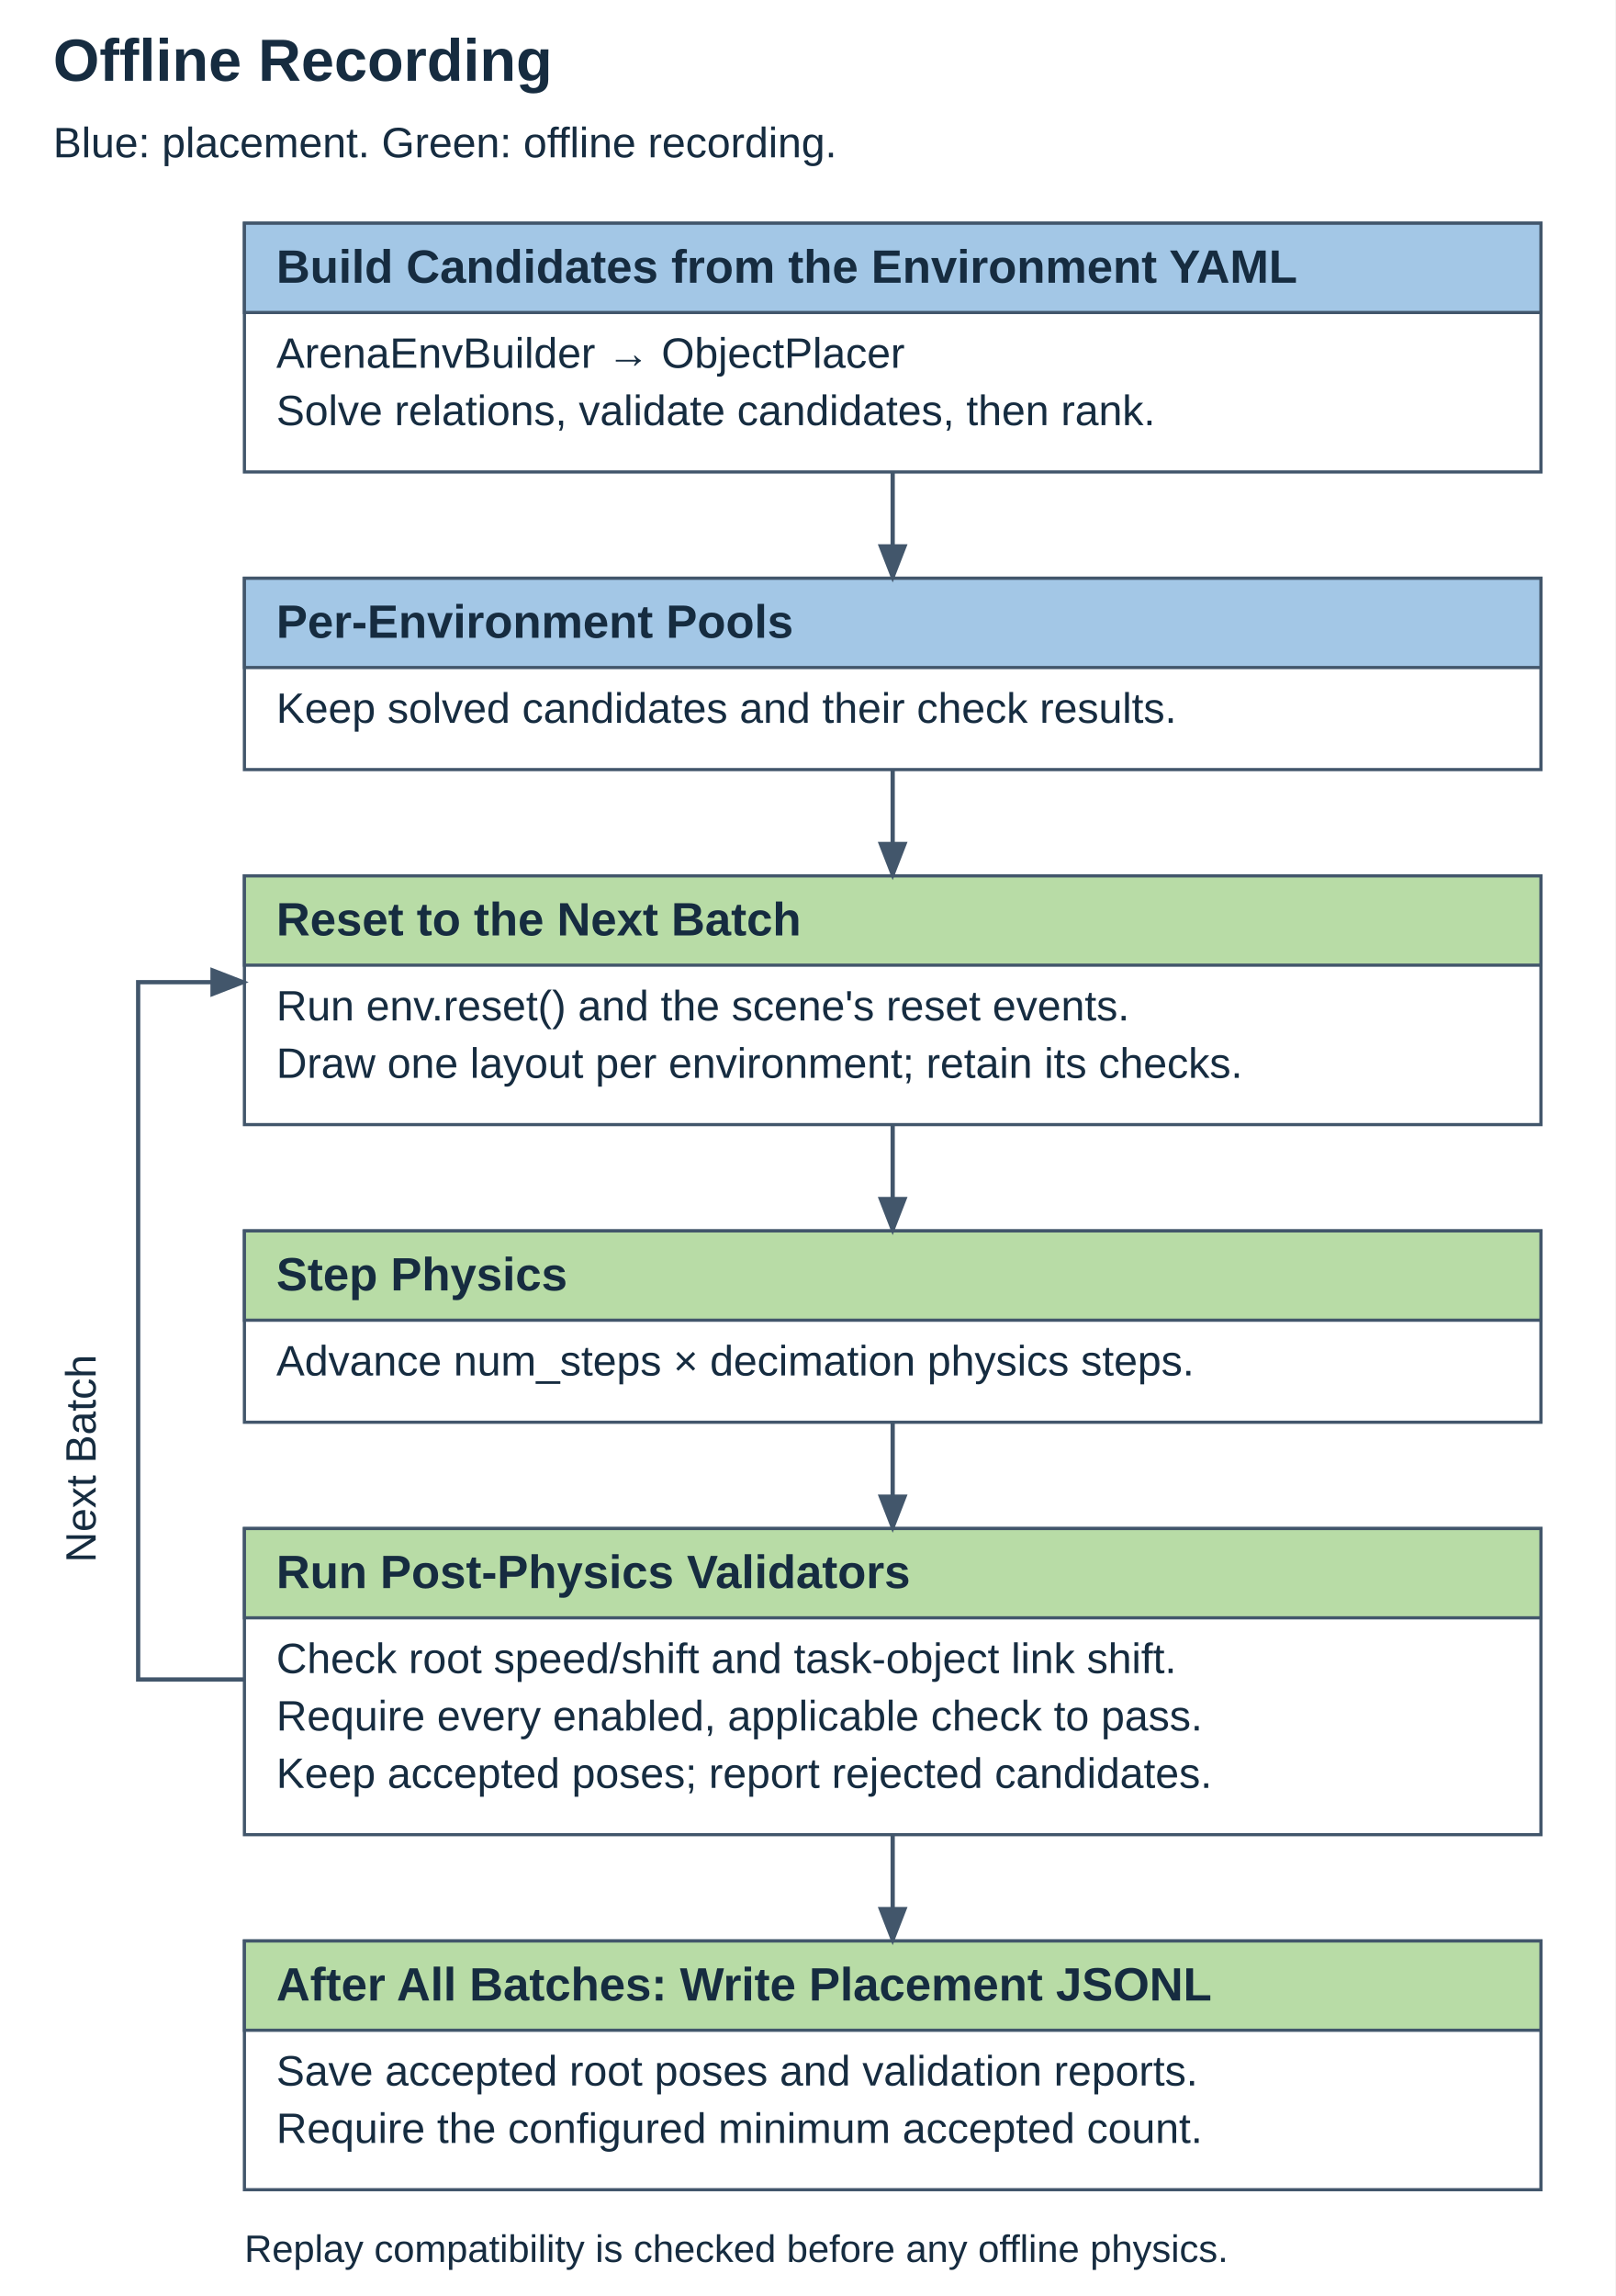
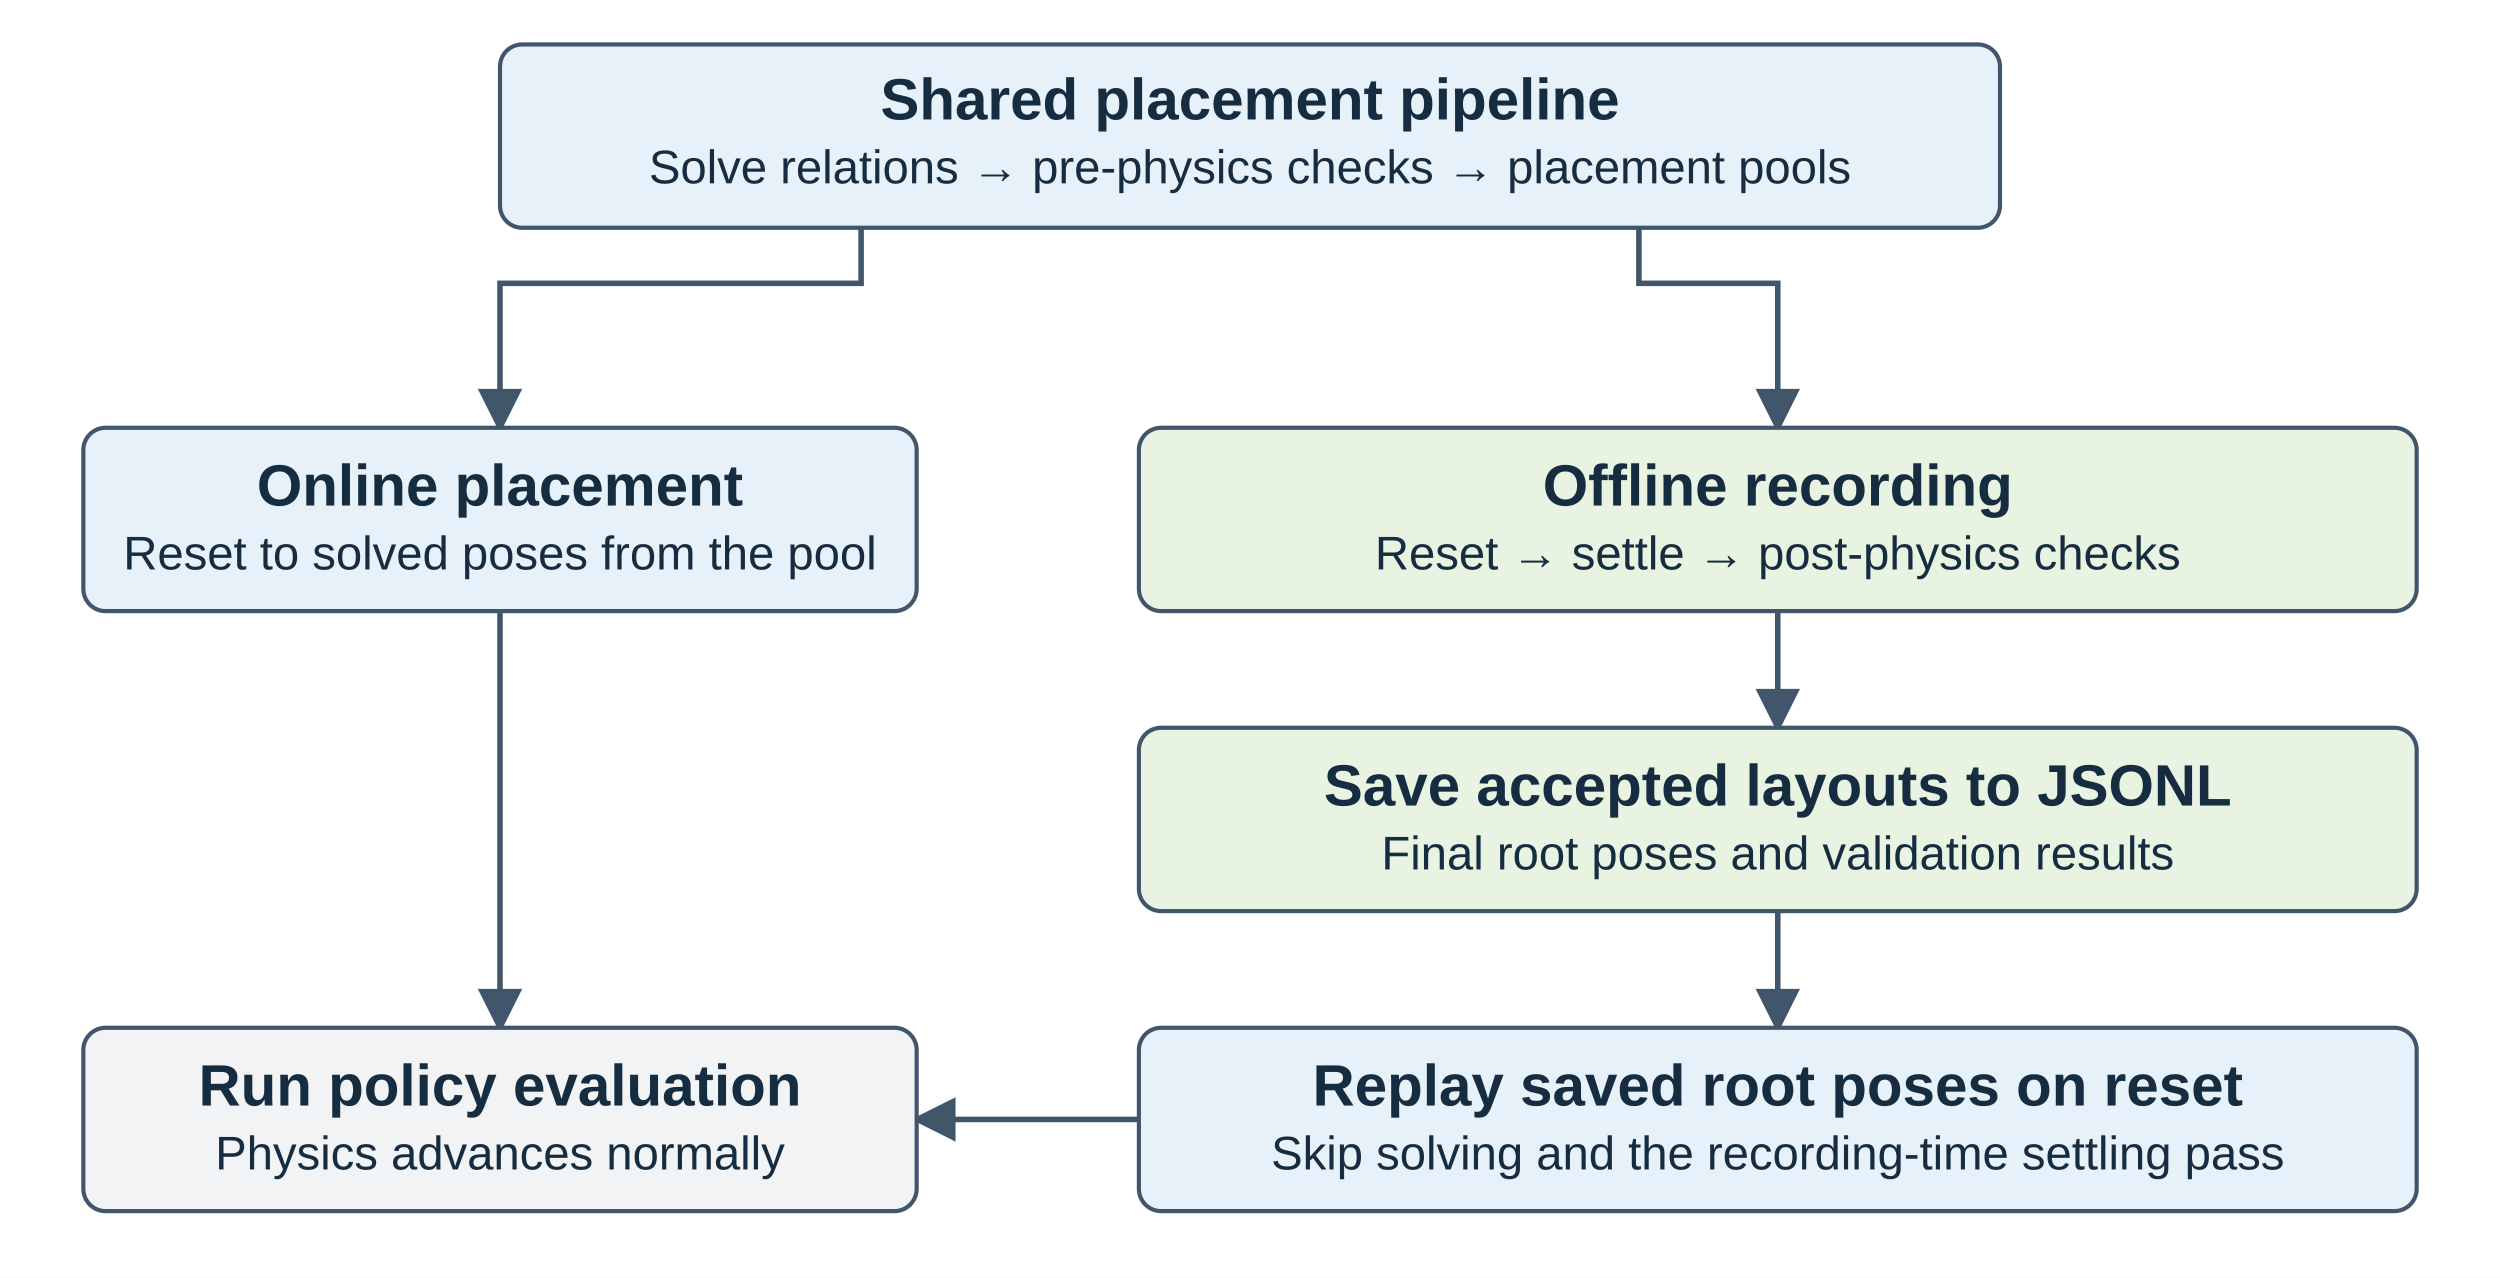
- <svg xmlns="http://www.w3.org/2000/svg" width="760" height="1080" viewBox="0 0 760 1080">
+ <svg xmlns="http://www.w3.org/2000/svg" width="900" height="460" viewBox="0 0 900 460" role="img" aria-labelledby="title description">
  <defs>
-     <marker id="arrow" markerWidth="9" markerHeight="7" refX="8" refY="3.5" orient="auto">
-       <path d="M0,0 L9,3.5 L0,7" fill="#42566b" />
+     <marker id="arrow" markerWidth="8" markerHeight="8" refX="7" refY="4" orient="auto">
+       <path d="M0,0 L8,4 L0,8" fill="#42566b" />
    </marker>
+     <style>
+       text { font-family: Arial, sans-serif; fill: #162c40; text-anchor: middle; }
+       .heading { font-size: 21px; font-weight: bold; }
+       .detail { font-size: 17px; }
+       .box { stroke: #42566b; stroke-width: 1.5; rx: 8; }
+       .flow { fill: none; stroke: #42566b; stroke-width: 2; marker-end: url(#arrow); }
+     </style>
  </defs>
-   <rect width="760" height="1080" fill="white" />
-   <g font-family="Arial, sans-serif" fill="#162c40">
-     <text x="25" y="38" font-size="28" font-weight="bold">Offline Recording</text>
-     <text x="25" y="74" font-size="20">Blue: placement. Green: offline recording.</text>
-     <rect x="115" y="105" width="610" height="117" fill="white" stroke="#42566b" stroke-width="1.5" />
-     <rect x="115" y="105" width="610" height="42" fill="#a3c7e6" stroke="#42566b" stroke-width="1.5" />
-     <text x="130" y="133" font-size="22" font-weight="bold">Build Candidates from the Environment YAML</text>
-     <text x="130" y="173" font-size="20">ArenaEnvBuilder → ObjectPlacer</text>
-     <text x="130" y="200" font-size="20">Solve relations, validate candidates, then rank.</text>
-     <rect x="115" y="272" width="610" height="90" fill="white" stroke="#42566b" stroke-width="1.5" />
-     <rect x="115" y="272" width="610" height="42" fill="#a3c7e6" stroke="#42566b" stroke-width="1.5" />
-     <text x="130" y="300" font-size="22" font-weight="bold">Per-Environment Pools</text>
-     <text x="130" y="340" font-size="20">Keep solved candidates and their check results.</text>
-     <rect x="115" y="412" width="610" height="117" fill="white" stroke="#42566b" stroke-width="1.5" />
-     <rect x="115" y="412" width="610" height="42" fill="#b8dca6" stroke="#42566b" stroke-width="1.5" />
-     <text x="130" y="440" font-size="22" font-weight="bold">Reset to the Next Batch</text>
-     <text x="130" y="480" font-size="20">Run env.reset() and the scene's reset events.</text>
-     <text x="130" y="507" font-size="20">Draw one layout per environment; retain its checks.</text>
-     <rect x="115" y="579" width="610" height="90" fill="white" stroke="#42566b" stroke-width="1.5" />
-     <rect x="115" y="579" width="610" height="42" fill="#b8dca6" stroke="#42566b" stroke-width="1.5" />
-     <text x="130" y="607" font-size="22" font-weight="bold">Step Physics</text>
-     <text x="130" y="647" font-size="20">Advance num_steps × decimation physics steps.</text>
-     <rect x="115" y="719" width="610" height="144" fill="white" stroke="#42566b" stroke-width="1.5" />
-     <rect x="115" y="719" width="610" height="42" fill="#b8dca6" stroke="#42566b" stroke-width="1.5" />
-     <text x="130" y="747" font-size="22" font-weight="bold">Run Post-Physics Validators</text>
-     <text x="130" y="787" font-size="20">Check root speed/shift and task-object link shift.</text>
-     <text x="130" y="814" font-size="20">Require every enabled, applicable check to pass.</text>
-     <text x="130" y="841" font-size="20">Keep accepted poses; report rejected candidates.</text>
-     <rect x="115" y="913" width="610" height="117" fill="white" stroke="#42566b" stroke-width="1.5" />
-     <rect x="115" y="913" width="610" height="42" fill="#b8dca6" stroke="#42566b" stroke-width="1.5" />
-     <text x="130" y="941" font-size="22" font-weight="bold">After All Batches: Write Placement JSONL</text>
-     <text x="130" y="981" font-size="20">Save accepted root poses and validation reports.</text>
-     <text x="130" y="1008" font-size="20">Require the configured minimum accepted count.</text>
-     <polyline points="420,222 420,272" fill="none" stroke="#42566b" stroke-width="2" marker-end="url(#arrow)" />
-     <polyline points="420,362 420,412" fill="none" stroke="#42566b" stroke-width="2" marker-end="url(#arrow)" />
-     <polyline points="420,529 420,579" fill="none" stroke="#42566b" stroke-width="2" marker-end="url(#arrow)" />
-     <polyline points="420,669 420,719" fill="none" stroke="#42566b" stroke-width="2" marker-end="url(#arrow)" />
-     <polyline points="420,863 420,913" fill="none" stroke="#42566b" stroke-width="2" marker-end="url(#arrow)" />
-     <polyline points="115,790 65,790 65,462 115,462" fill="none" stroke="#42566b" stroke-width="2" marker-end="url(#arrow)" />
-     <text transform="translate(45 735) rotate(-90)" font-size="20">Next Batch</text>
-     <text x="115" y="1064" font-size="18">Replay compatibility is checked before any offline physics.</text>
-   </g>
+   <rect width="900" height="460" fill="white" />
+   <rect class="box" x="180" y="16" width="540" height="66" fill="#e7f1f9" />
+   <text class="heading" x="450" y="43">Shared placement pipeline</text>
+   <text class="detail" x="450" y="66">Solve relations → pre-physics checks → placement pools</text>
+   <path class="flow" d="M310,82 V102 H180 V154" />
+   <path class="flow" d="M590,82 V102 H640 V154" />
+   <rect class="box" x="30" y="154" width="300" height="66" fill="#e7f1f9" />
+   <text class="heading" x="180" y="182">Online placement</text>
+   <text class="detail" x="180" y="205">Reset to solved poses from the pool</text>
+   <path class="flow" d="M180,220 V370" />
+   <rect class="box" x="410" y="154" width="460" height="66" fill="#e8f3e1" />
+   <text class="heading" x="640" y="182">Offline recording</text>
+   <text class="detail" x="640" y="205">Reset → settle → post-physics checks</text>
+   <path class="flow" d="M640,220 V262" />
+   <rect class="box" x="410" y="262" width="460" height="66" fill="#e8f3e1" />
+   <text class="heading" x="640" y="290">Save accepted layouts to JSONL</text>
+   <text class="detail" x="640" y="313">Final root poses and validation results</text>
+   <path class="flow" d="M640,328 V370" />
+   <rect class="box" x="410" y="370" width="460" height="66" fill="#e7f1f9" />
+   <text class="heading" x="640" y="398">Replay saved root poses on reset</text>
+   <text class="detail" x="640" y="421">Skip solving and the recording-time settling pass</text>
+   <path class="flow" d="M410,403 H330" />
+   <rect class="box" x="30" y="370" width="300" height="66" fill="#f1f3f5" />
+   <text class="heading" x="180" y="398">Run policy evaluation</text>
+   <text class="detail" x="180" y="421">Physics advances normally</text>
</svg>
